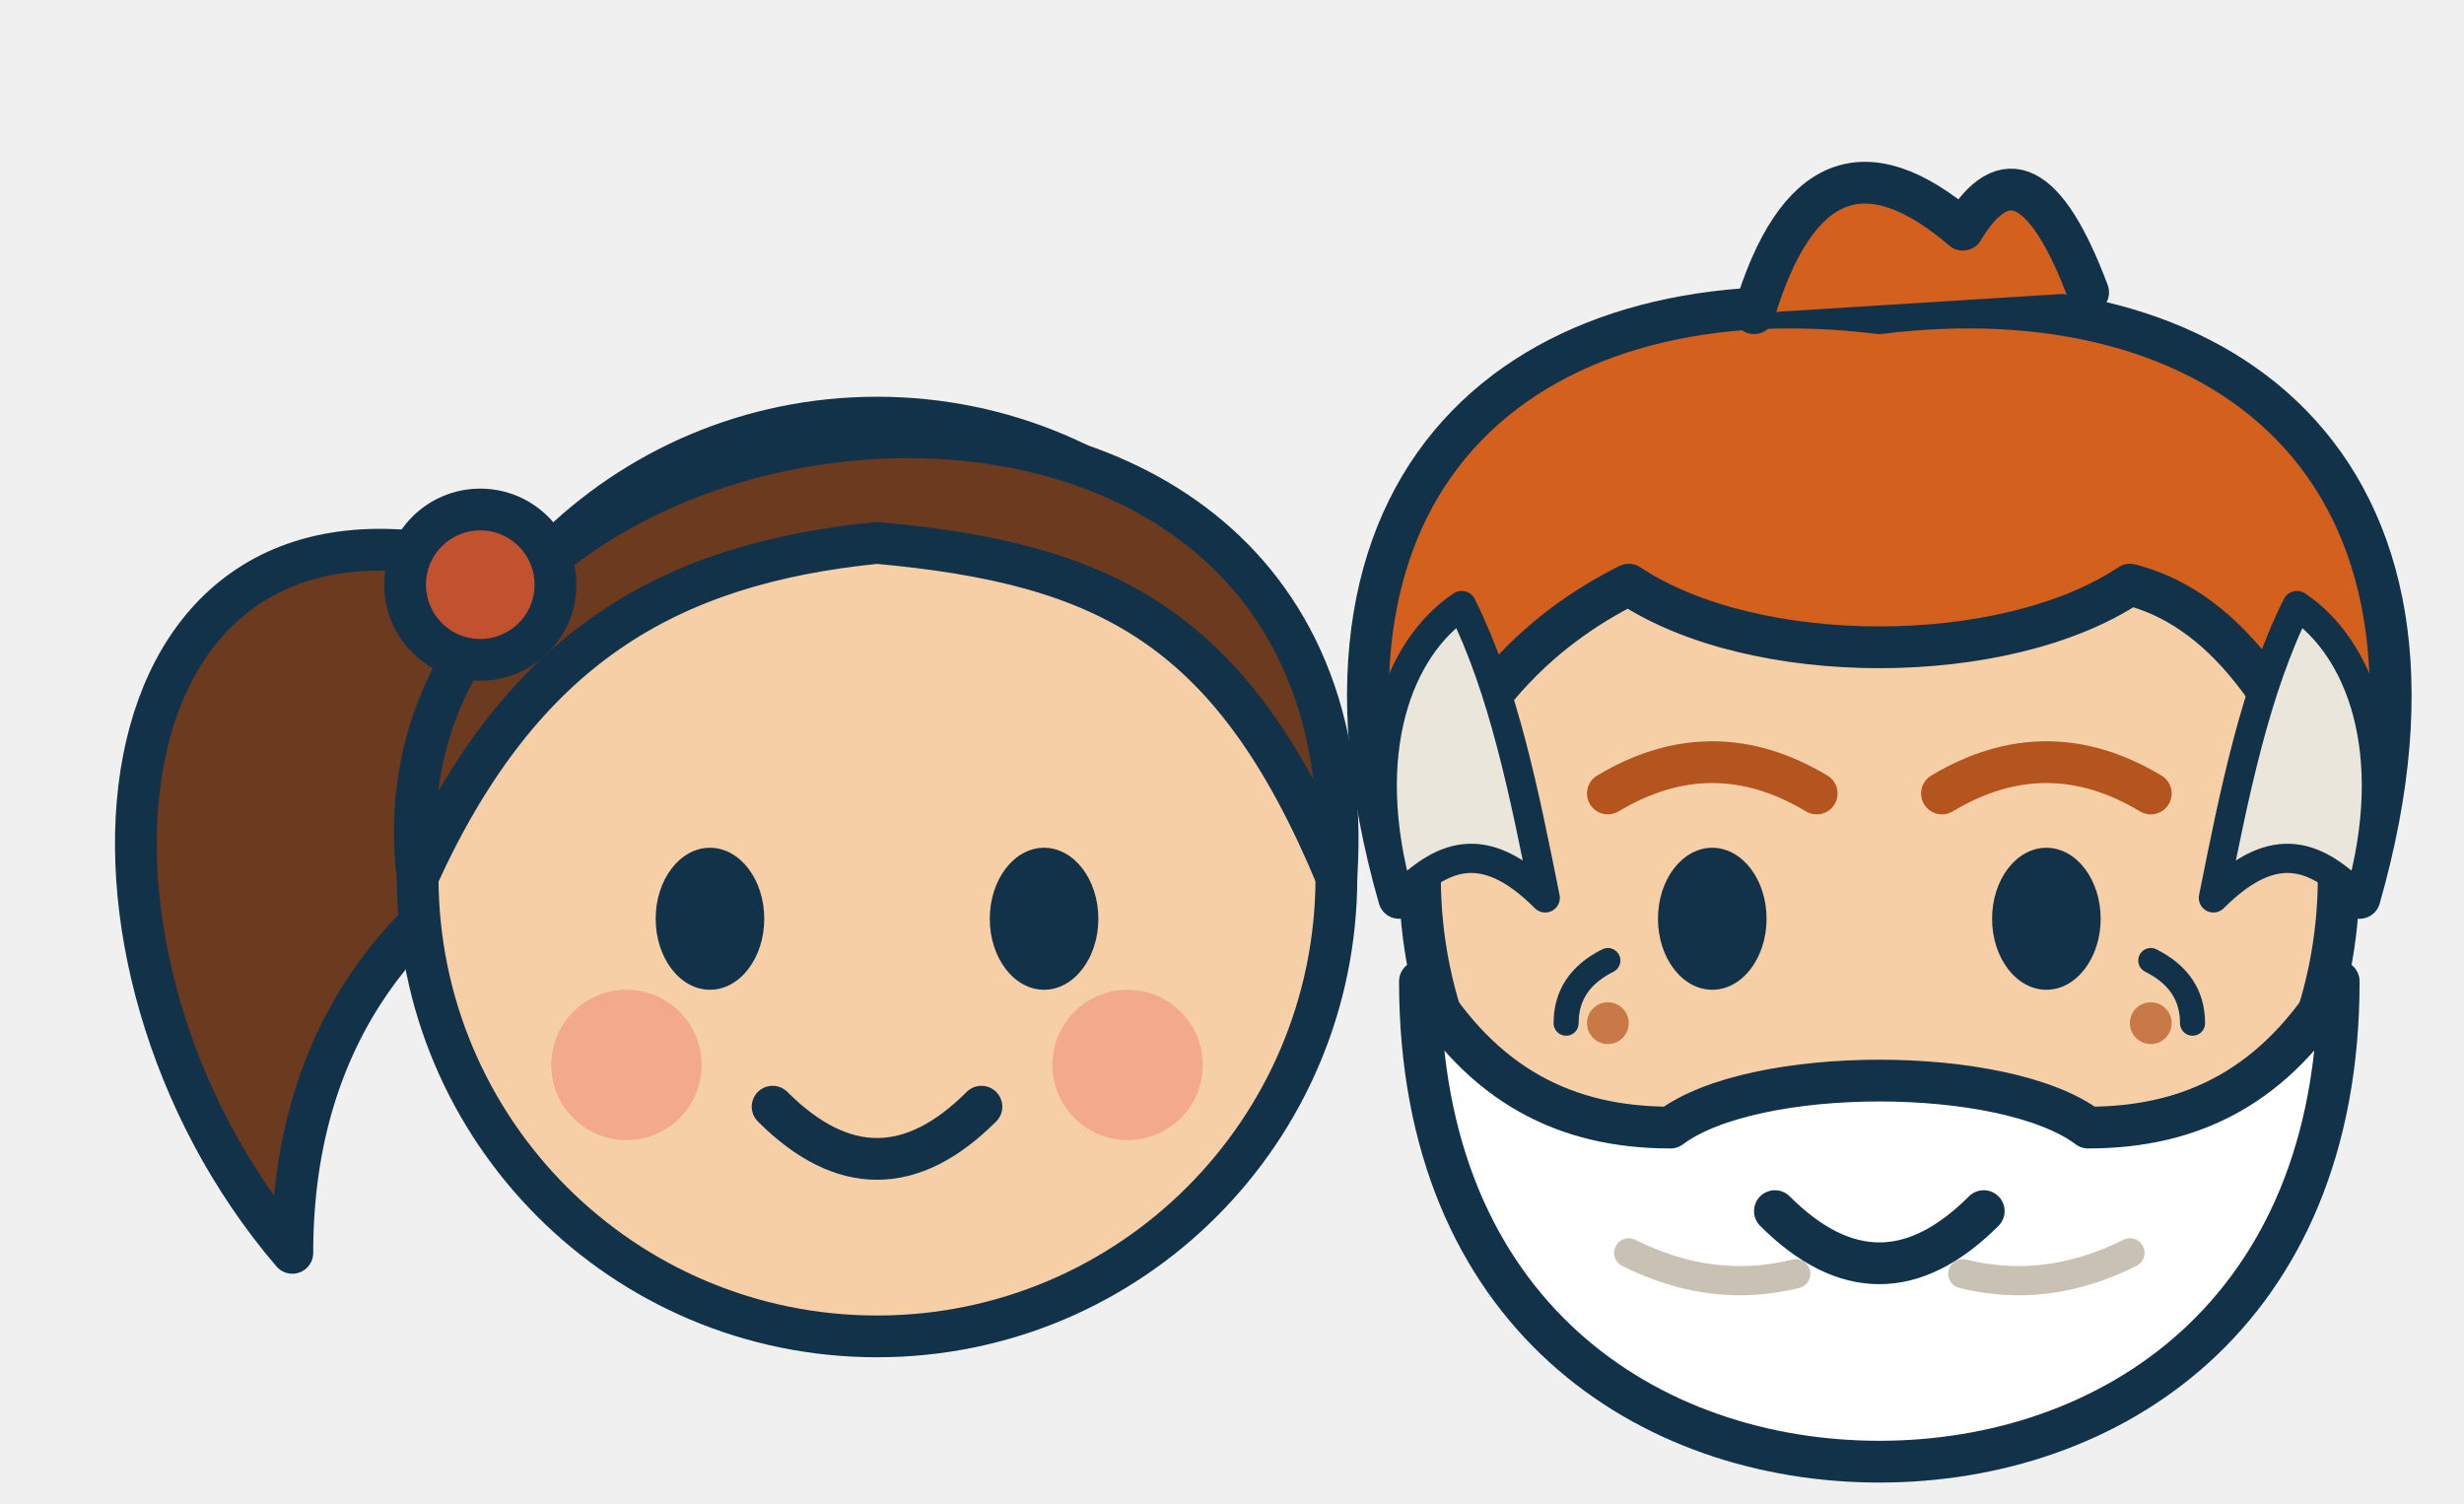
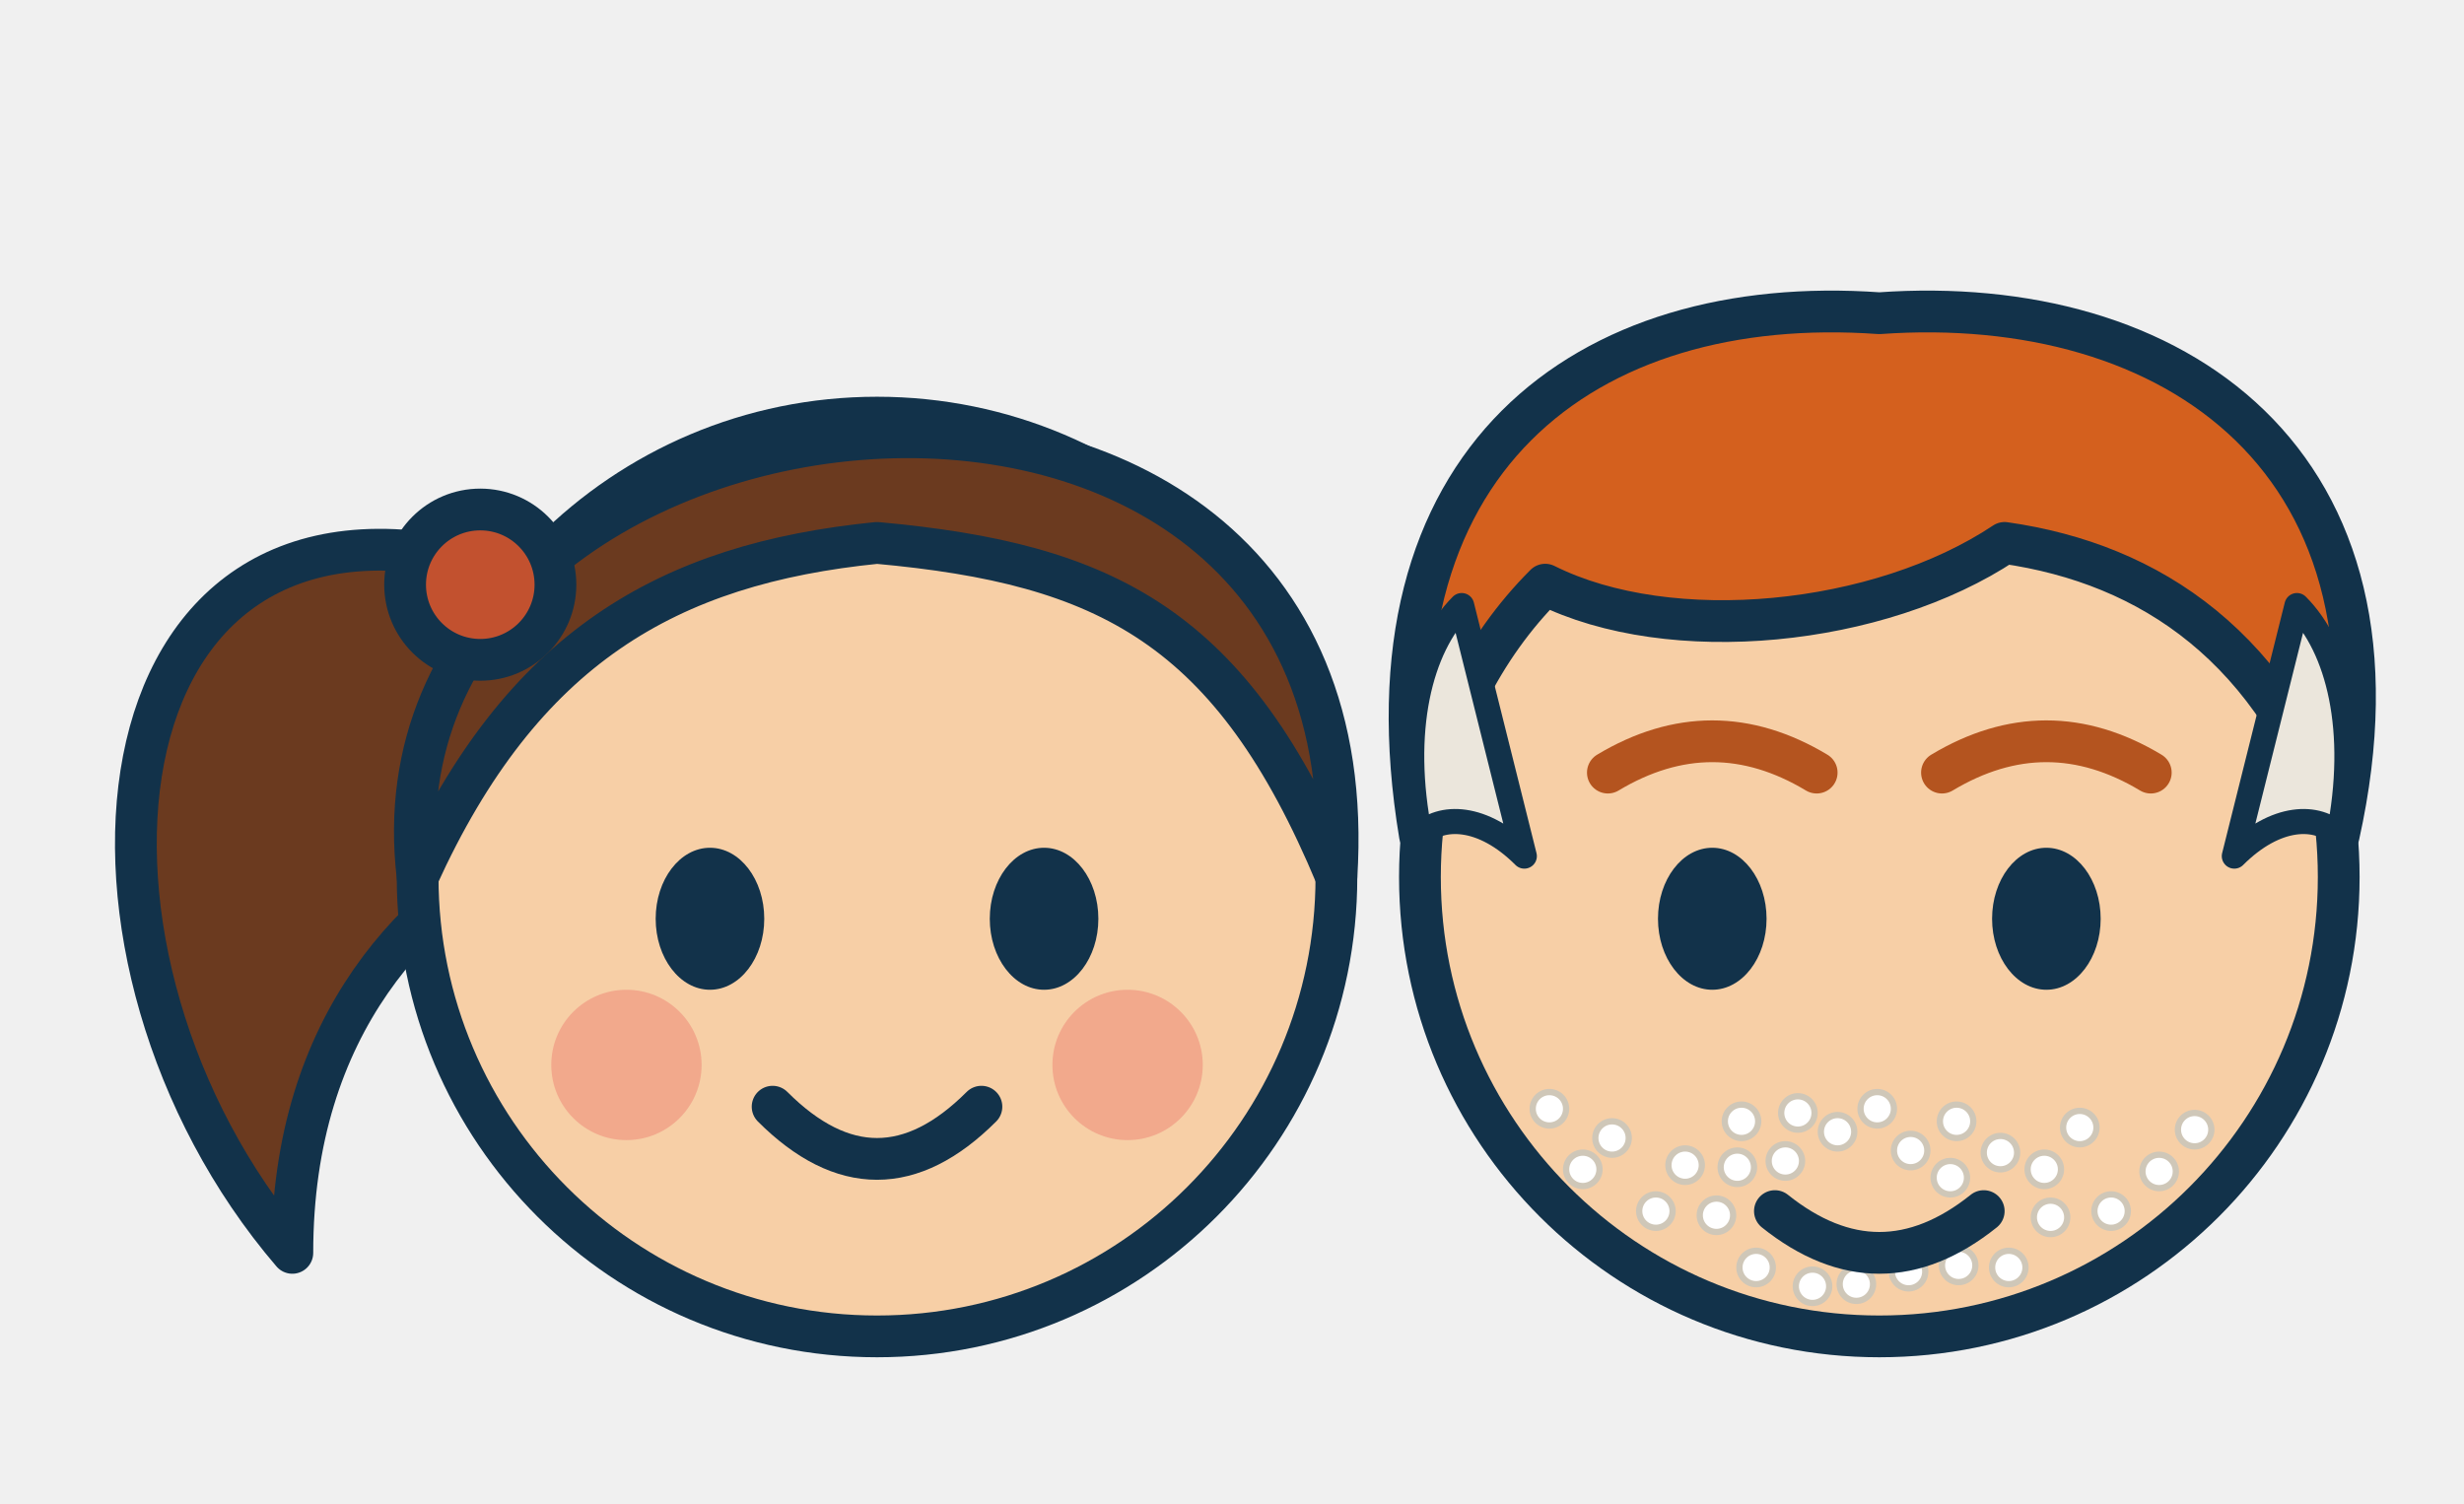
<svg xmlns="http://www.w3.org/2000/svg" viewBox="0 0 118 72" role="img" aria-label="Anne-Gaëlle et Damien">
  <style>
.eye{transform-box:fill-box;transform-origin:center;animation:cc-blink 4s infinite}
.eye.b{animation-delay:1.7s}
@keyframes cc-blink{0%,92%,100%{transform:scaleY(1)}95%{transform:scaleY(.08)}}
@media (prefers-reduced-motion:reduce){.eye{animation:none}}
</style>
  <g stroke="#12324a" stroke-width="2" stroke-linejoin="round" stroke-linecap="round">
    <g transform="translate(8 0)">
      <path d="M15 27C-4 22-6 46 6 60 6 49 12 43 18 40Z" fill="#6b3a1f" />
      <circle cx="34" cy="42" r="22" fill="#f7cfa6" />
      <path d="M12 42C9 17 58 11 56 42 51 30 45 27 34 26 24 27 17 31 12 42Z" fill="#6b3a1f" />
      <circle cx="15" cy="28" r="3.6" fill="#c2512f" />
      <ellipse class="eye" cx="26" cy="44" rx="2.6" ry="3.4" fill="#12324a" stroke="none" />
      <ellipse class="eye" cx="42" cy="44" rx="2.6" ry="3.4" fill="#12324a" stroke="none" />
      <circle cx="22" cy="51" r="3.6" fill="#ee8f7c" stroke="none" opacity=".6" />
      <circle cx="46" cy="51" r="3.6" fill="#ee8f7c" stroke="none" opacity=".6" />
      <path d="M29 53Q34 58 39 53" fill="none" />
    </g>
    <g transform="translate(56 0)">
      <circle cx="34" cy="42" r="22" fill="#f7cfa6" />
-       <path d="M11 43C5 22 18 13 34 15 50 13 63 22 57 43 54 33 50 29 46 28 40 32 28 32 22 28 18 30 13 34 11 43Z" fill="#d4601e" />
-       <path d="M28 15Q31 5 38 11Q41 6 44 14" fill="#d4601e" />
-       <path d="M11 43C9 36 11 31 14 29 16 33 17 38 18 43 15 40 13 41 11 43ZM57 43C59 36 57 31 54 29 52 33 51 38 50 43 53 40 55 41 57 43Z" fill="#ebe6dc" stroke-width="1.4" />
-       <path d="M12 47C12 63 23 70 34 70 45 70 56 63 56 47 53 52 49 54 44 54 40 51 28 51 24 54 19 54 15 52 12 47Z" fill="#fff" />
-       <path d="M22 60Q26 62 30 61M38 61Q42 62 46 60" fill="none" stroke="#c9c2b4" stroke-width="1.4" />
-       <path d="M21 38Q26 35 31 38M37 38Q42 35 47 38" fill="none" stroke="#b4541f" stroke-width="2" />
+       <path d="M12 40C9 22 20 14 34 15 48 14 60 22 56 40 53 31 47 27 40 26 34 30 24 31 18 28 15 31 13 35 12 40Z" fill="#d4601e" />
+       <path d="M12 40C11 35 12 31 14 29 15 33 16 37 17 41 15 39 13 39 12 40ZM56 40C57 35 56 31 54 29 53 33 52 37 51 41 53 39 55 39 56 40Z" fill="#ebe6dc" stroke-width="1.2" />
+       <path d="M21 37Q26 34 31 37M37 37Q42 34 47 37" fill="none" stroke="#b4541f" stroke-width="2" />
      <ellipse class="eye b" cx="26" cy="44" rx="2.6" ry="3.4" fill="#12324a" stroke="none" />
      <ellipse class="eye b" cx="42" cy="44" rx="2.6" ry="3.4" fill="#12324a" stroke="none" />
-       <path d="M21 46Q19 47 19 49M47 46Q49 47 49 49" fill="none" stroke-width="1.2" />
-       <g fill="#b4541f" stroke="none" opacity=".7">
-         <circle cx="21" cy="49" r="1" />
-         <circle cx="47" cy="49" r="1" />
+       <g fill="#fff" stroke="#cfc7b8" stroke-width=".3">
+         <circle cx="35.5" cy="55.1" r="0.8" />
+         <circle cx="30.8" cy="61.6" r="0.8" />
+         <circle cx="18.2" cy="53.1" r="0.8" />
+         <circle cx="49.1" cy="54.1" r="0.8" />
+         <circle cx="39.8" cy="55.2" r="0.8" />
+         <circle cx="26.2" cy="58.2" r="0.8" />
+         <circle cx="32.0" cy="54.2" r="0.8" />
+         <circle cx="23.3" cy="58.0" r="0.8" />
+         <circle cx="43.6" cy="54.0" r="0.8" />
+         <circle cx="45.1" cy="58.0" r="0.8" />
+         <circle cx="42.2" cy="58.3" r="0.8" />
+         <circle cx="37.4" cy="56.4" r="0.8" />
+         <circle cx="24.7" cy="55.8" r="0.8" />
+         <circle cx="37.7" cy="53.7" r="0.8" />
+         <circle cx="29.5" cy="55.6" r="0.8" />
+         <circle cx="27.4" cy="53.7" r="0.8" />
+         <circle cx="35.4" cy="60.9" r="0.8" />
+         <circle cx="19.8" cy="56.0" r="0.8" />
+         <circle cx="21.2" cy="54.5" r="0.8" />
+         <circle cx="41.9" cy="56.0" r="0.8" />
+         <circle cx="47.4" cy="56.1" r="0.8" />
+         <circle cx="33.9" cy="53.1" r="0.8" />
+         <circle cx="40.2" cy="60.7" r="0.8" />
+         <circle cx="27.2" cy="55.9" r="0.8" />
+         <circle cx="32.9" cy="61.5" r="0.8" />
+         <circle cx="28.1" cy="60.7" r="0.8" />
+         <circle cx="30.1" cy="53.3" r="0.8" />
+         <circle cx="37.8" cy="60.6" r="0.8" />
      </g>
-       <path d="M29 58Q34 63 39 58" fill="none" />
+       <path d="M29 58Q34 62 39 58" fill="none" />
    </g>
  </g>
</svg>
